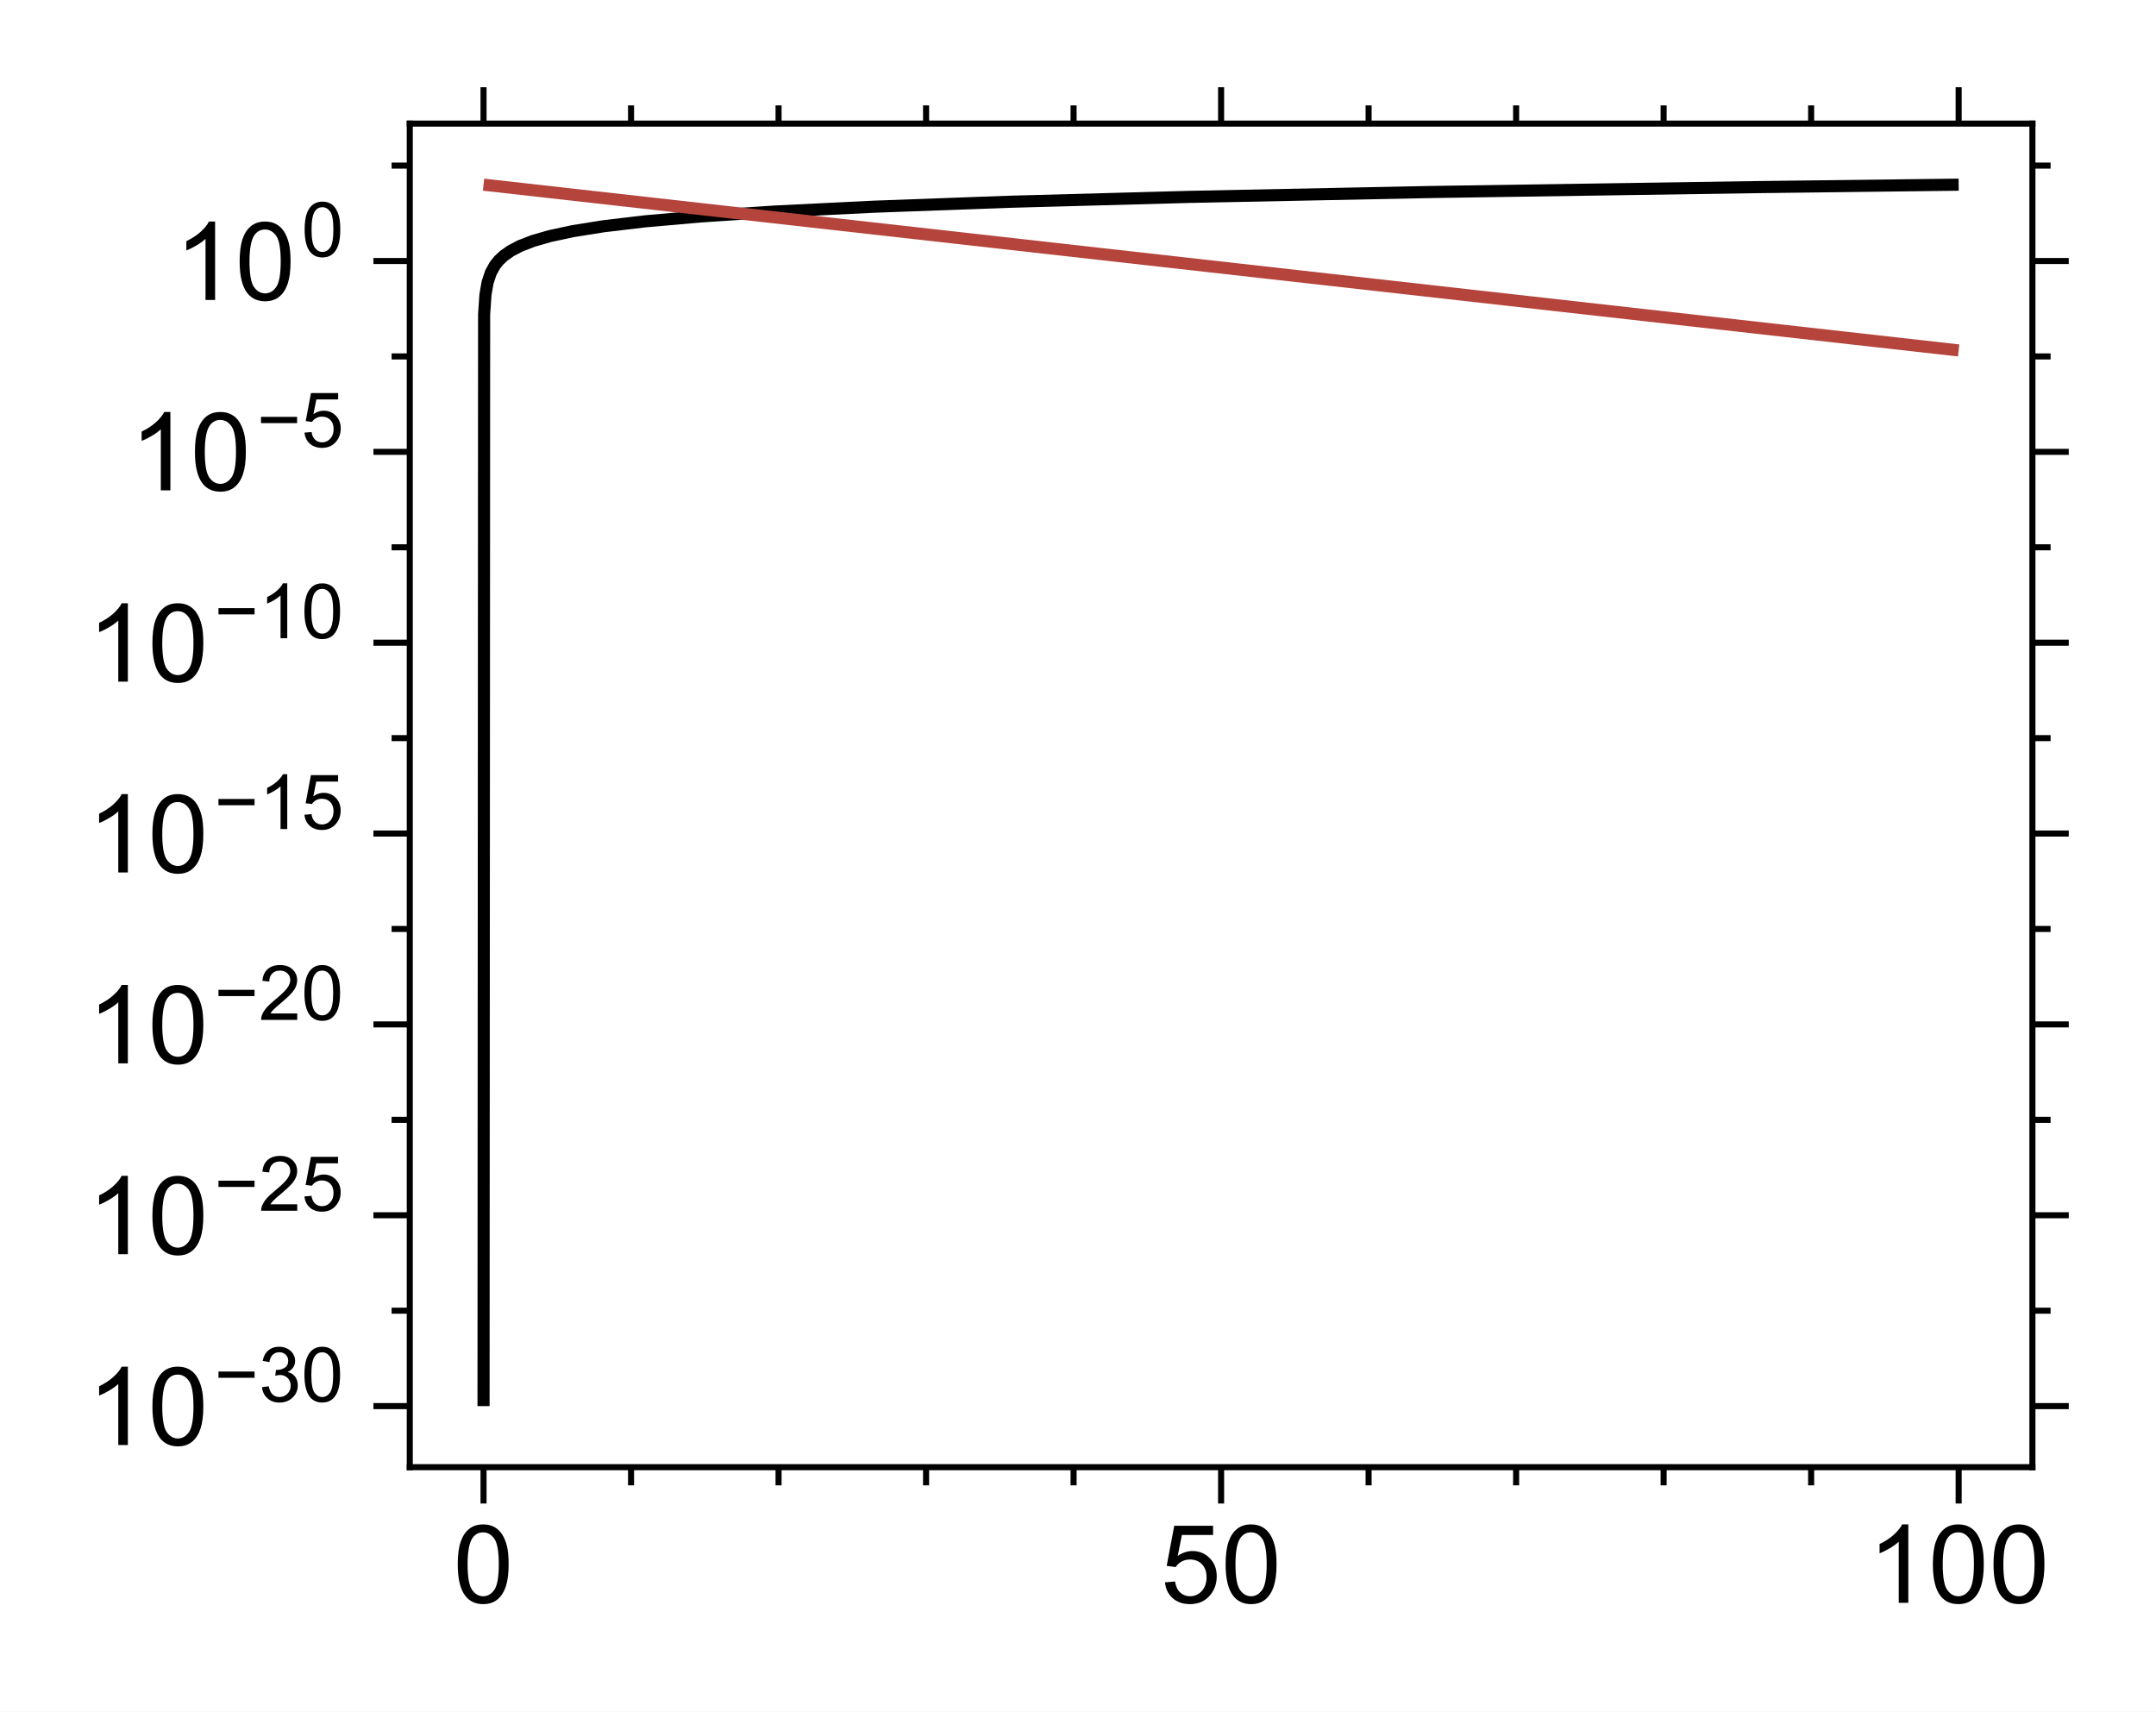
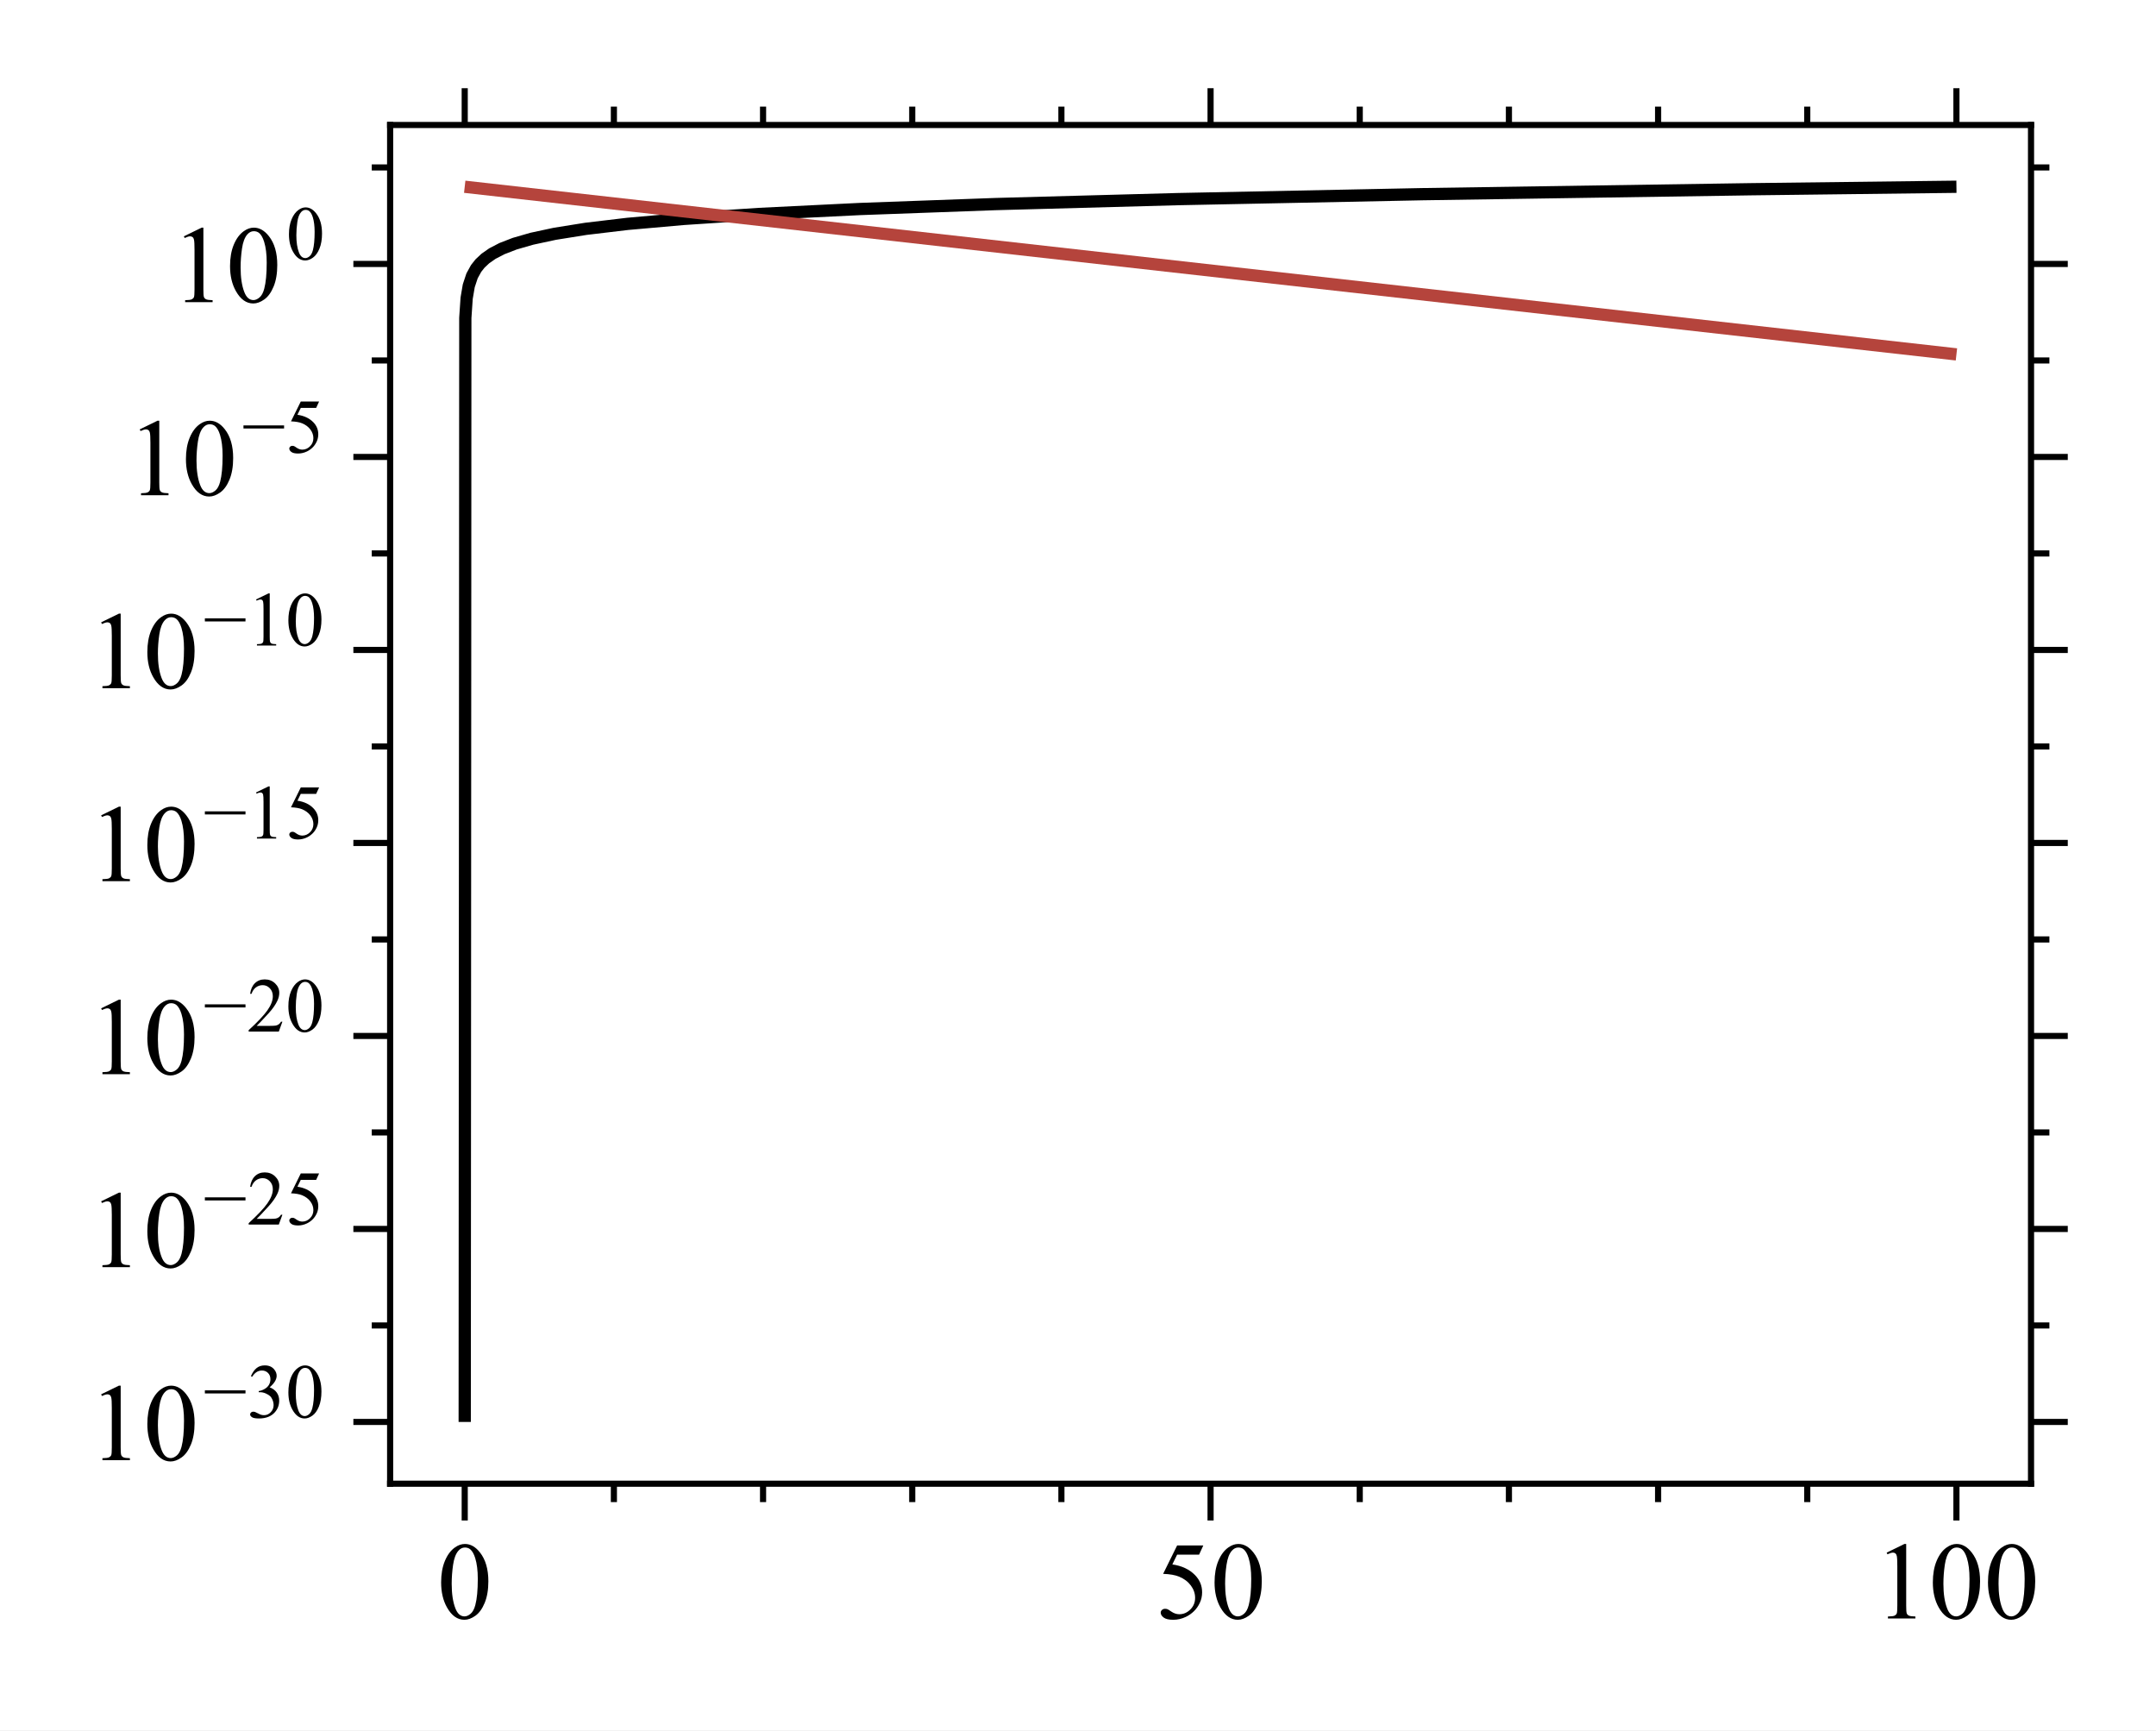
- <svg xmlns="http://www.w3.org/2000/svg" xmlns:xlink="http://www.w3.org/1999/xlink" width="355.88pt" height="282.522pt" viewBox="0 0 355.88 282.522" version="1.1">
+ <svg xmlns="http://www.w3.org/2000/svg" xmlns:xlink="http://www.w3.org/1999/xlink" width="351.92pt" height="282.409pt" viewBox="0 0 351.92 282.409" version="1.1">
  <defs>
    <style type="text/css">*{stroke-linejoin: round; stroke-linecap: butt}</style>
  </defs>
  <g id="figure_1">
    <g id="patch_1">
-       <path d="M 0 282.522  L 355.88 282.522  L 355.88 0  L 0 0  z " style="fill: #ffffff" />
+       <path d="M 0 282.409  L 351.92 282.409  L 351.92 0  L 0 0  z " style="fill: #ffffff" />
    </g>
    <g id="axes_1">
      <g id="patch_2">
-         <path d="M 67.64 242.16  L 335.48 242.16  L 335.48 20.4  L 67.64 20.4  z " style="fill: #ffffff" />
+         <path d="M 63.68 242.16  L 331.52 242.16  L 331.52 20.4  L 63.68 20.4  z " style="fill: #ffffff" />
      </g>
      <g id="matplotlib.axis_1">
        <g id="xtick_1">
          <g id="line2d_1">
            <defs>
-               <path id="m0bfc98e744" d="M 0 0  L 0 6  " style="stroke: #000000" />
-             </defs>
-             <g>
-               <use xlink:href="#m0bfc98e744" x="79.815" y="242.16" style="fill-opacity: 0; stroke: #000000" />
+               <path id="me5c724bb03" d="M 0 0  L 0 6  " style="stroke: #000000" />
+             </defs>
+             <g>
+               <use xlink:href="#me5c724bb03" x="75.855" y="242.16" style="fill-opacity: 0; stroke: #000000" />
            </g>
          </g>
          <g id="line2d_2">
            <defs>
-               <path id="m2dacf9673a" d="M 0 0  L 0 -6  " style="stroke: #000000" />
-             </defs>
-             <g>
-               <use xlink:href="#m2dacf9673a" x="79.815" y="20.4" style="fill-opacity: 0; stroke: #000000" />
+               <path id="m08c241d693" d="M 0 0  L 0 -6  " style="stroke: #000000" />
+             </defs>
+             <g>
+               <use xlink:href="#m08c241d693" x="75.855" y="20.4" style="fill-opacity: 0; stroke: #000000" />
            </g>
          </g>
          <g id="text_1">
-             <g transform="translate(74.8097 264.5441) scale(0.18 -0.18)">
+             <g transform="translate(71.35455 264.1587) scale(0.18 -0.18)">
              <defs>
-                 <path id="ArialMT-30" d="M 266 2259  Q 266 3072 433 3567  Q 600 4063 929 4331  Q 1259 4600 1759 4600  Q 2128 4600 2406 4451  Q 2684 4303 2865 4023  Q 3047 3744 3150 3342  Q 3253 2941 3253 2259  Q 3253 1453 3087 958  Q 2922 463 2592 192  Q 2263 -78 1759 -78  Q 1097 -78 719 397  Q 266 969 266 2259  z M 844 2259  Q 844 1131 1108 757  Q 1372 384 1759 384  Q 2147 384 2411 759  Q 2675 1134 2675 2259  Q 2675 3391 2411 3762  Q 2147 4134 1753 4134  Q 1366 4134 1134 3806  Q 844 3388 844 2259  z " transform="scale(0.015625)" />
+                 <path id="TimesNewRomanPSMT-30" d="M 231 2094  Q 231 2819 450 3342  Q 669 3866 1031 4122  Q 1313 4325 1613 4325  Q 2100 4325 2488 3828  Q 2972 3213 2972 2159  Q 2972 1422 2759 906  Q 2547 391 2217 158  Q 1888 -75 1581 -75  Q 975 -75 572 641  Q 231 1244 231 2094  z M 844 2016  Q 844 1141 1059 588  Q 1238 122 1591 122  Q 1759 122 1940 273  Q 2122 425 2216 781  Q 2359 1319 2359 2297  Q 2359 3022 2209 3506  Q 2097 3866 1919 4016  Q 1791 4119 1609 4119  Q 1397 4119 1231 3928  Q 1006 3669 925 3112  Q 844 2556 844 2016  z " transform="scale(0.015625)" />
              </defs>
-               <use xlink:href="#ArialMT-30" />
+               <use xlink:href="#TimesNewRomanPSMT-30" />
            </g>
          </g>
        </g>
        <g id="xtick_2">
          <g id="line2d_3">
            <g>
-               <use xlink:href="#m0bfc98e744" x="201.56" y="242.16" style="fill-opacity: 0; stroke: #000000" />
+               <use xlink:href="#me5c724bb03" x="197.6" y="242.16" style="fill-opacity: 0; stroke: #000000" />
            </g>
          </g>
          <g id="line2d_4">
            <g>
-               <use xlink:href="#m2dacf9673a" x="201.56" y="20.4" style="fill-opacity: 0; stroke: #000000" />
+               <use xlink:href="#m08c241d693" x="197.6" y="20.4" style="fill-opacity: 0; stroke: #000000" />
            </g>
          </g>
          <g id="text_2">
-             <g transform="translate(191.5503 264.5441) scale(0.18 -0.18)">
+             <g transform="translate(188.6 264.1587) scale(0.18 -0.18)">
              <defs>
-                 <path id="ArialMT-35" d="M 266 1200  L 856 1250  Q 922 819 1161 601  Q 1400 384 1738 384  Q 2144 384 2425 690  Q 2706 997 2706 1503  Q 2706 1984 2436 2262  Q 2166 2541 1728 2541  Q 1456 2541 1237 2417  Q 1019 2294 894 2097  L 366 2166  L 809 4519  L 3088 4519  L 3088 3981  L 1259 3981  L 1013 2750  Q 1425 3038 1878 3038  Q 2478 3038 2890 2622  Q 3303 2206 3303 1553  Q 3303 931 2941 478  Q 2500 -78 1738 -78  Q 1113 -78 717 272  Q 322 622 266 1200  z " transform="scale(0.015625)" />
+                 <path id="TimesNewRomanPSMT-35" d="M 2778 4238  L 2534 3706  L 1259 3706  L 981 3138  Q 1809 3016 2294 2522  Q 2709 2097 2709 1522  Q 2709 1188 2573 903  Q 2438 619 2231 419  Q 2025 219 1772 97  Q 1413 -75 1034 -75  Q 653 -75 479 54  Q 306 184 306 341  Q 306 428 378 495  Q 450 563 559 563  Q 641 563 702 538  Q 763 513 909 409  Q 1144 247 1384 247  Q 1750 247 2026 523  Q 2303 800 2303 1197  Q 2303 1581 2056 1914  Q 1809 2247 1375 2428  Q 1034 2569 447 2591  L 1259 4238  L 2778 4238  z " transform="scale(0.015625)" />
              </defs>
-               <use xlink:href="#ArialMT-35" />
-               <use xlink:href="#ArialMT-30" x="55.615" />
+               <use xlink:href="#TimesNewRomanPSMT-35" />
+               <use xlink:href="#TimesNewRomanPSMT-30" x="50" />
            </g>
          </g>
        </g>
        <g id="xtick_3">
          <g id="line2d_5">
            <g>
-               <use xlink:href="#m0bfc98e744" x="323.305" y="242.16" style="fill-opacity: 0; stroke: #000000" />
+               <use xlink:href="#me5c724bb03" x="319.345" y="242.16" style="fill-opacity: 0; stroke: #000000" />
            </g>
          </g>
          <g id="line2d_6">
            <g>
-               <use xlink:href="#m2dacf9673a" x="323.305" y="20.4" style="fill-opacity: 0; stroke: #000000" />
+               <use xlink:href="#m08c241d693" x="319.345" y="20.4" style="fill-opacity: 0; stroke: #000000" />
            </g>
          </g>
          <g id="text_3">
-             <g transform="translate(308.2909 264.5441) scale(0.18 -0.18)">
+             <g transform="translate(305.8455 264.1587) scale(0.18 -0.18)">
              <defs>
-                 <path id="ArialMT-31" d="M 2384 0  L 1822 0  L 1822 3584  Q 1619 3391 1289 3197  Q 959 3003 697 2906  L 697 3450  Q 1169 3672 1522 3987  Q 1875 4303 2022 4600  L 2384 4600  L 2384 0  z " transform="scale(0.015625)" />
+                 <path id="TimesNewRomanPSMT-31" d="M 750 3822  L 1781 4325  L 1884 4325  L 1884 747  Q 1884 391 1914 303  Q 1944 216 2037 169  Q 2131 122 2419 116  L 2419 0  L 825 0  L 825 116  Q 1125 122 1212 167  Q 1300 213 1334 289  Q 1369 366 1369 747  L 1369 3034  Q 1369 3497 1338 3628  Q 1316 3728 1258 3775  Q 1200 3822 1119 3822  Q 1003 3822 797 3725  L 750 3822  z " transform="scale(0.015625)" />
              </defs>
-               <use xlink:href="#ArialMT-31" />
-               <use xlink:href="#ArialMT-30" x="55.615" />
-               <use xlink:href="#ArialMT-30" x="111.23" />
+               <use xlink:href="#TimesNewRomanPSMT-31" />
+               <use xlink:href="#TimesNewRomanPSMT-30" x="50" />
+               <use xlink:href="#TimesNewRomanPSMT-30" x="100" />
            </g>
          </g>
        </g>
        <g id="xtick_4">
          <g id="line2d_7">
            <defs>
-               <path id="m14ccd80a51" d="M 0 0  L 0 3  " style="stroke: #000000" />
-             </defs>
-             <g>
-               <use xlink:href="#m14ccd80a51" x="104.164" y="242.16" style="fill-opacity: 0; stroke: #000000" />
+               <path id="m6da4730069" d="M 0 0  L 0 3  " style="stroke: #000000" />
+             </defs>
+             <g>
+               <use xlink:href="#m6da4730069" x="100.204" y="242.16" style="fill-opacity: 0; stroke: #000000" />
            </g>
          </g>
          <g id="line2d_8">
            <defs>
-               <path id="m353b7abf58" d="M 0 0  L 0 -3  " style="stroke: #000000" />
-             </defs>
-             <g>
-               <use xlink:href="#m353b7abf58" x="104.164" y="20.4" style="fill-opacity: 0; stroke: #000000" />
+               <path id="m68d453f6b1" d="M 0 0  L 0 -3  " style="stroke: #000000" />
+             </defs>
+             <g>
+               <use xlink:href="#m68d453f6b1" x="100.204" y="20.4" style="fill-opacity: 0; stroke: #000000" />
            </g>
          </g>
        </g>
        <g id="xtick_5">
          <g id="line2d_9">
            <g>
-               <use xlink:href="#m14ccd80a51" x="128.513" y="242.16" style="fill-opacity: 0; stroke: #000000" />
+               <use xlink:href="#m6da4730069" x="124.553" y="242.16" style="fill-opacity: 0; stroke: #000000" />
            </g>
          </g>
          <g id="line2d_10">
            <g>
-               <use xlink:href="#m353b7abf58" x="128.513" y="20.4" style="fill-opacity: 0; stroke: #000000" />
+               <use xlink:href="#m68d453f6b1" x="124.553" y="20.4" style="fill-opacity: 0; stroke: #000000" />
            </g>
          </g>
        </g>
        <g id="xtick_6">
          <g id="line2d_11">
            <g>
-               <use xlink:href="#m14ccd80a51" x="152.862" y="242.16" style="fill-opacity: 0; stroke: #000000" />
+               <use xlink:href="#m6da4730069" x="148.902" y="242.16" style="fill-opacity: 0; stroke: #000000" />
            </g>
          </g>
          <g id="line2d_12">
            <g>
-               <use xlink:href="#m353b7abf58" x="152.862" y="20.4" style="fill-opacity: 0; stroke: #000000" />
+               <use xlink:href="#m68d453f6b1" x="148.902" y="20.4" style="fill-opacity: 0; stroke: #000000" />
            </g>
          </g>
        </g>
        <g id="xtick_7">
          <g id="line2d_13">
            <g>
-               <use xlink:href="#m14ccd80a51" x="177.211" y="242.16" style="fill-opacity: 0; stroke: #000000" />
+               <use xlink:href="#m6da4730069" x="173.251" y="242.16" style="fill-opacity: 0; stroke: #000000" />
            </g>
          </g>
          <g id="line2d_14">
            <g>
-               <use xlink:href="#m353b7abf58" x="177.211" y="20.4" style="fill-opacity: 0; stroke: #000000" />
+               <use xlink:href="#m68d453f6b1" x="173.251" y="20.4" style="fill-opacity: 0; stroke: #000000" />
            </g>
          </g>
        </g>
        <g id="xtick_8">
          <g id="line2d_15">
            <g>
-               <use xlink:href="#m14ccd80a51" x="225.909" y="242.16" style="fill-opacity: 0; stroke: #000000" />
+               <use xlink:href="#m6da4730069" x="221.949" y="242.16" style="fill-opacity: 0; stroke: #000000" />
            </g>
          </g>
          <g id="line2d_16">
            <g>
-               <use xlink:href="#m353b7abf58" x="225.909" y="20.4" style="fill-opacity: 0; stroke: #000000" />
+               <use xlink:href="#m68d453f6b1" x="221.949" y="20.4" style="fill-opacity: 0; stroke: #000000" />
            </g>
          </g>
        </g>
        <g id="xtick_9">
          <g id="line2d_17">
            <g>
-               <use xlink:href="#m14ccd80a51" x="250.258" y="242.16" style="fill-opacity: 0; stroke: #000000" />
+               <use xlink:href="#m6da4730069" x="246.298" y="242.16" style="fill-opacity: 0; stroke: #000000" />
            </g>
          </g>
          <g id="line2d_18">
            <g>
-               <use xlink:href="#m353b7abf58" x="250.258" y="20.4" style="fill-opacity: 0; stroke: #000000" />
+               <use xlink:href="#m68d453f6b1" x="246.298" y="20.4" style="fill-opacity: 0; stroke: #000000" />
            </g>
          </g>
        </g>
        <g id="xtick_10">
          <g id="line2d_19">
            <g>
-               <use xlink:href="#m14ccd80a51" x="274.607" y="242.16" style="fill-opacity: 0; stroke: #000000" />
+               <use xlink:href="#m6da4730069" x="270.647" y="242.16" style="fill-opacity: 0; stroke: #000000" />
            </g>
          </g>
          <g id="line2d_20">
            <g>
-               <use xlink:href="#m353b7abf58" x="274.607" y="20.4" style="fill-opacity: 0; stroke: #000000" />
+               <use xlink:href="#m68d453f6b1" x="270.647" y="20.4" style="fill-opacity: 0; stroke: #000000" />
            </g>
          </g>
        </g>
        <g id="xtick_11">
          <g id="line2d_21">
            <g>
-               <use xlink:href="#m14ccd80a51" x="298.956" y="242.16" style="fill-opacity: 0; stroke: #000000" />
+               <use xlink:href="#m6da4730069" x="294.996" y="242.16" style="fill-opacity: 0; stroke: #000000" />
            </g>
          </g>
          <g id="line2d_22">
            <g>
-               <use xlink:href="#m353b7abf58" x="298.956" y="20.4" style="fill-opacity: 0; stroke: #000000" />
+               <use xlink:href="#m68d453f6b1" x="294.996" y="20.4" style="fill-opacity: 0; stroke: #000000" />
            </g>
          </g>
        </g>
      </g>
      <g id="matplotlib.axis_2">
        <g id="ytick_1">
          <g id="line2d_23">
            <defs>
-               <path id="mc9719ac4c3" d="M 0 0  L -6 0  " style="stroke: #000000" />
-             </defs>
-             <g>
-               <use xlink:href="#mc9719ac4c3" x="67.64" y="232.08" style="fill-opacity: 0; stroke: #000000" />
+               <path id="m5968f11971" d="M 0 0  L -6 0  " style="stroke: #000000" />
+             </defs>
+             <g>
+               <use xlink:href="#m5968f11971" x="63.68" y="232.08" style="fill-opacity: 0; stroke: #000000" />
            </g>
          </g>
          <g id="line2d_24">
            <defs>
-               <path id="m06d0f1301e" d="M 0 0  L 6 0  " style="stroke: #000000" />
-             </defs>
-             <g>
-               <use xlink:href="#m06d0f1301e" x="335.48" y="232.08" style="fill-opacity: 0; stroke: #000000" />
+               <path id="mb6e7b3b1b7" d="M 0 0  L 6 0  " style="stroke: #000000" />
+             </defs>
+             <g>
+               <use xlink:href="#mb6e7b3b1b7" x="331.52" y="232.08" style="fill-opacity: 0; stroke: #000000" />
            </g>
          </g>
          <g id="text_4">
-             <g transform="translate(14.4 238.6612) scale(0.18 -0.18)">
+             <g transform="translate(14.4 238.3294) scale(0.18 -0.18)">
              <defs>
-                 <path id="ArialMT-2212" d="M 3381 1997  L 356 1997  L 356 2522  L 3381 2522  L 3381 1997  z " transform="scale(0.015625)" />
-                 <path id="ArialMT-33" d="M 269 1209  L 831 1284  Q 928 806 1161 595  Q 1394 384 1728 384  Q 2125 384 2398 659  Q 2672 934 2672 1341  Q 2672 1728 2419 1979  Q 2166 2231 1775 2231  Q 1616 2231 1378 2169  L 1441 2663  Q 1497 2656 1531 2656  Q 1891 2656 2178 2843  Q 2466 3031 2466 3422  Q 2466 3731 2256 3934  Q 2047 4138 1716 4138  Q 1388 4138 1169 3931  Q 950 3725 888 3313  L 325 3413  Q 428 3978 793 4289  Q 1159 4600 1703 4600  Q 2078 4600 2393 4439  Q 2709 4278 2876 4000  Q 3044 3722 3044 3409  Q 3044 3113 2884 2869  Q 2725 2625 2413 2481  Q 2819 2388 3044 2092  Q 3269 1797 3269 1353  Q 3269 753 2831 336  Q 2394 -81 1725 -81  Q 1122 -81 723 278  Q 325 638 269 1209  z " transform="scale(0.015625)" />
+                 <path id="TimesNewRomanPSMT-2212" d="M 3484 2000  L 116 2000  L 116 2256  L 3484 2256  L 3484 2000  z " transform="scale(0.015625)" />
+                 <path id="TimesNewRomanPSMT-33" d="M 325 3431  Q 506 3859 782 4092  Q 1059 4325 1472 4325  Q 1981 4325 2253 3994  Q 2459 3747 2459 3466  Q 2459 3003 1878 2509  Q 2269 2356 2469 2072  Q 2669 1788 2669 1403  Q 2669 853 2319 450  Q 1863 -75 997 -75  Q 569 -75 414 31  Q 259 138 259 259  Q 259 350 332 419  Q 406 488 509 488  Q 588 488 669 463  Q 722 447 909 348  Q 1097 250 1169 231  Q 1284 197 1416 197  Q 1734 197 1970 444  Q 2206 691 2206 1028  Q 2206 1275 2097 1509  Q 2016 1684 1919 1775  Q 1784 1900 1550 2001  Q 1316 2103 1072 2103  L 972 2103  L 972 2197  Q 1219 2228 1467 2375  Q 1716 2522 1828 2728  Q 1941 2934 1941 3181  Q 1941 3503 1739 3701  Q 1538 3900 1238 3900  Q 753 3900 428 3381  L 325 3431  z " transform="scale(0.015625)" />
              </defs>
-               <use xlink:href="#ArialMT-31" transform="translate(0 0.8625)" />
-               <use xlink:href="#ArialMT-30" transform="translate(55.61523 0.8625)" />
-               <use xlink:href="#ArialMT-2212" transform="translate(116.4575 40.6875) scale(0.7)" />
-               <use xlink:href="#ArialMT-33" transform="translate(157.3364 40.6875) scale(0.7)" />
-               <use xlink:href="#ArialMT-30" transform="translate(196.2671 40.6875) scale(0.7)" />
+               <use xlink:href="#TimesNewRomanPSMT-31" transform="translate(0 0.051562)" />
+               <use xlink:href="#TimesNewRomanPSMT-30" transform="translate(50 0.051562)" />
+               <use xlink:href="#TimesNewRomanPSMT-2212" transform="translate(104.5084 38.69531) scale(0.7)" />
+               <use xlink:href="#TimesNewRomanPSMT-33" transform="translate(143.986 38.69531) scale(0.7)" />
+               <use xlink:href="#TimesNewRomanPSMT-30" transform="translate(178.986 38.69531) scale(0.7)" />
            </g>
          </g>
        </g>
        <g id="ytick_2">
          <g id="line2d_25">
            <g>
-               <use xlink:href="#mc9719ac4c3" x="67.64" y="200.58" style="fill-opacity: 0; stroke: #000000" />
+               <use xlink:href="#m5968f11971" x="63.68" y="200.58" style="fill-opacity: 0; stroke: #000000" />
            </g>
          </g>
          <g id="line2d_26">
            <g>
-               <use xlink:href="#m06d0f1301e" x="335.48" y="200.58" style="fill-opacity: 0; stroke: #000000" />
+               <use xlink:href="#mb6e7b3b1b7" x="331.52" y="200.58" style="fill-opacity: 0; stroke: #000000" />
            </g>
          </g>
          <g id="text_5">
-             <g transform="translate(14.4 207.1612) scale(0.18 -0.18)">
+             <g transform="translate(14.4 206.8294) scale(0.18 -0.18)">
              <defs>
-                 <path id="ArialMT-32" d="M 3222 541  L 3222 0  L 194 0  Q 188 203 259 391  Q 375 700 629 1000  Q 884 1300 1366 1694  Q 2113 2306 2375 2664  Q 2638 3022 2638 3341  Q 2638 3675 2398 3904  Q 2159 4134 1775 4134  Q 1369 4134 1125 3890  Q 881 3647 878 3216  L 300 3275  Q 359 3922 746 4261  Q 1134 4600 1788 4600  Q 2447 4600 2831 4234  Q 3216 3869 3216 3328  Q 3216 3053 3103 2787  Q 2991 2522 2730 2228  Q 2469 1934 1863 1422  Q 1356 997 1212 845  Q 1069 694 975 541  L 3222 541  z " transform="scale(0.015625)" />
+                 <path id="TimesNewRomanPSMT-32" d="M 2934 816  L 2638 0  L 138 0  L 138 116  Q 1241 1122 1691 1759  Q 2141 2397 2141 2925  Q 2141 3328 1894 3587  Q 1647 3847 1303 3847  Q 991 3847 742 3664  Q 494 3481 375 3128  L 259 3128  Q 338 3706 661 4015  Q 984 4325 1469 4325  Q 1984 4325 2329 3994  Q 2675 3663 2675 3213  Q 2675 2891 2525 2569  Q 2294 2063 1775 1497  Q 997 647 803 472  L 1909 472  Q 2247 472 2383 497  Q 2519 522 2628 598  Q 2738 675 2819 816  L 2934 816  z " transform="scale(0.015625)" />
              </defs>
-               <use xlink:href="#ArialMT-31" transform="translate(0 0.8625)" />
-               <use xlink:href="#ArialMT-30" transform="translate(55.61523 0.8625)" />
-               <use xlink:href="#ArialMT-2212" transform="translate(116.4575 40.6875) scale(0.7)" />
-               <use xlink:href="#ArialMT-32" transform="translate(157.3364 40.6875) scale(0.7)" />
-               <use xlink:href="#ArialMT-35" transform="translate(196.2671 40.6875) scale(0.7)" />
+               <use xlink:href="#TimesNewRomanPSMT-31" transform="translate(0 0.051562)" />
+               <use xlink:href="#TimesNewRomanPSMT-30" transform="translate(50 0.051562)" />
+               <use xlink:href="#TimesNewRomanPSMT-2212" transform="translate(104.5084 38.69531) scale(0.7)" />
+               <use xlink:href="#TimesNewRomanPSMT-32" transform="translate(143.986 38.69531) scale(0.7)" />
+               <use xlink:href="#TimesNewRomanPSMT-35" transform="translate(178.986 38.69531) scale(0.7)" />
            </g>
          </g>
        </g>
        <g id="ytick_3">
          <g id="line2d_27">
            <g>
-               <use xlink:href="#mc9719ac4c3" x="67.64" y="169.08" style="fill-opacity: 0; stroke: #000000" />
+               <use xlink:href="#m5968f11971" x="63.68" y="169.08" style="fill-opacity: 0; stroke: #000000" />
            </g>
          </g>
          <g id="line2d_28">
            <g>
-               <use xlink:href="#m06d0f1301e" x="335.48" y="169.08" style="fill-opacity: 0; stroke: #000000" />
+               <use xlink:href="#mb6e7b3b1b7" x="331.52" y="169.08" style="fill-opacity: 0; stroke: #000000" />
            </g>
          </g>
          <g id="text_6">
-             <g transform="translate(14.4 175.6612) scale(0.18 -0.18)">
-               <use xlink:href="#ArialMT-31" transform="translate(0 0.8625)" />
-               <use xlink:href="#ArialMT-30" transform="translate(55.61523 0.8625)" />
-               <use xlink:href="#ArialMT-2212" transform="translate(116.4575 40.6875) scale(0.7)" />
-               <use xlink:href="#ArialMT-32" transform="translate(157.3364 40.6875) scale(0.7)" />
-               <use xlink:href="#ArialMT-30" transform="translate(196.2671 40.6875) scale(0.7)" />
+             <g transform="translate(14.4 175.3294) scale(0.18 -0.18)">
+               <use xlink:href="#TimesNewRomanPSMT-31" transform="translate(0 0.051562)" />
+               <use xlink:href="#TimesNewRomanPSMT-30" transform="translate(50 0.051562)" />
+               <use xlink:href="#TimesNewRomanPSMT-2212" transform="translate(104.5084 38.69531) scale(0.7)" />
+               <use xlink:href="#TimesNewRomanPSMT-32" transform="translate(143.986 38.69531) scale(0.7)" />
+               <use xlink:href="#TimesNewRomanPSMT-30" transform="translate(178.986 38.69531) scale(0.7)" />
            </g>
          </g>
        </g>
        <g id="ytick_4">
          <g id="line2d_29">
            <g>
-               <use xlink:href="#mc9719ac4c3" x="67.64" y="137.58" style="fill-opacity: 0; stroke: #000000" />
+               <use xlink:href="#m5968f11971" x="63.68" y="137.58" style="fill-opacity: 0; stroke: #000000" />
            </g>
          </g>
          <g id="line2d_30">
            <g>
-               <use xlink:href="#m06d0f1301e" x="335.48" y="137.58" style="fill-opacity: 0; stroke: #000000" />
+               <use xlink:href="#mb6e7b3b1b7" x="331.52" y="137.58" style="fill-opacity: 0; stroke: #000000" />
            </g>
          </g>
          <g id="text_7">
-             <g transform="translate(14.4 144.1612) scale(0.18 -0.18)">
-               <use xlink:href="#ArialMT-31" transform="translate(0 0.8625)" />
-               <use xlink:href="#ArialMT-30" transform="translate(55.61523 0.8625)" />
-               <use xlink:href="#ArialMT-2212" transform="translate(116.4575 40.6875) scale(0.7)" />
-               <use xlink:href="#ArialMT-31" transform="translate(157.3364 40.6875) scale(0.7)" />
-               <use xlink:href="#ArialMT-35" transform="translate(196.2671 40.6875) scale(0.7)" />
+             <g transform="translate(14.4 143.8294) scale(0.18 -0.18)">
+               <use xlink:href="#TimesNewRomanPSMT-31" transform="translate(0 0.051562)" />
+               <use xlink:href="#TimesNewRomanPSMT-30" transform="translate(50 0.051562)" />
+               <use xlink:href="#TimesNewRomanPSMT-2212" transform="translate(104.5084 38.69531) scale(0.7)" />
+               <use xlink:href="#TimesNewRomanPSMT-31" transform="translate(143.986 38.69531) scale(0.7)" />
+               <use xlink:href="#TimesNewRomanPSMT-35" transform="translate(178.986 38.69531) scale(0.7)" />
            </g>
          </g>
        </g>
        <g id="ytick_5">
          <g id="line2d_31">
            <g>
-               <use xlink:href="#mc9719ac4c3" x="67.64" y="106.08" style="fill-opacity: 0; stroke: #000000" />
+               <use xlink:href="#m5968f11971" x="63.68" y="106.08" style="fill-opacity: 0; stroke: #000000" />
            </g>
          </g>
          <g id="line2d_32">
            <g>
-               <use xlink:href="#m06d0f1301e" x="335.48" y="106.08" style="fill-opacity: 0; stroke: #000000" />
+               <use xlink:href="#mb6e7b3b1b7" x="331.52" y="106.08" style="fill-opacity: 0; stroke: #000000" />
            </g>
          </g>
          <g id="text_8">
-             <g transform="translate(14.4 112.6612) scale(0.18 -0.18)">
-               <use xlink:href="#ArialMT-31" transform="translate(0 0.8625)" />
-               <use xlink:href="#ArialMT-30" transform="translate(55.61523 0.8625)" />
-               <use xlink:href="#ArialMT-2212" transform="translate(116.4575 40.6875) scale(0.7)" />
-               <use xlink:href="#ArialMT-31" transform="translate(157.3364 40.6875) scale(0.7)" />
-               <use xlink:href="#ArialMT-30" transform="translate(196.2671 40.6875) scale(0.7)" />
+             <g transform="translate(14.4 112.3294) scale(0.18 -0.18)">
+               <use xlink:href="#TimesNewRomanPSMT-31" transform="translate(0 0.051562)" />
+               <use xlink:href="#TimesNewRomanPSMT-30" transform="translate(50 0.051562)" />
+               <use xlink:href="#TimesNewRomanPSMT-2212" transform="translate(104.5084 38.69531) scale(0.7)" />
+               <use xlink:href="#TimesNewRomanPSMT-31" transform="translate(143.986 38.69531) scale(0.7)" />
+               <use xlink:href="#TimesNewRomanPSMT-30" transform="translate(178.986 38.69531) scale(0.7)" />
            </g>
          </g>
        </g>
        <g id="ytick_6">
          <g id="line2d_33">
            <g>
-               <use xlink:href="#mc9719ac4c3" x="67.64" y="74.58" style="fill-opacity: 0; stroke: #000000" />
+               <use xlink:href="#m5968f11971" x="63.68" y="74.58" style="fill-opacity: 0; stroke: #000000" />
            </g>
          </g>
          <g id="line2d_34">
            <g>
-               <use xlink:href="#m06d0f1301e" x="335.48" y="74.58" style="fill-opacity: 0; stroke: #000000" />
+               <use xlink:href="#mb6e7b3b1b7" x="331.52" y="74.58" style="fill-opacity: 0; stroke: #000000" />
            </g>
          </g>
          <g id="text_9">
-             <g transform="translate(21.42 81.07125) scale(0.18 -0.18)">
-               <use xlink:href="#ArialMT-31" transform="translate(0 0.748437)" />
-               <use xlink:href="#ArialMT-30" transform="translate(55.61523 0.748437)" />
-               <use xlink:href="#ArialMT-2212" transform="translate(116.4575 40.57344) scale(0.7)" />
-               <use xlink:href="#ArialMT-35" transform="translate(157.3364 40.57344) scale(0.7)" />
+             <g transform="translate(20.7 80.82937) scale(0.18 -0.18)">
+               <use xlink:href="#TimesNewRomanPSMT-31" transform="translate(0 0.003125)" />
+               <use xlink:href="#TimesNewRomanPSMT-30" transform="translate(50 0.003125)" />
+               <use xlink:href="#TimesNewRomanPSMT-2212" transform="translate(104.5084 38.64688) scale(0.7)" />
+               <use xlink:href="#TimesNewRomanPSMT-35" transform="translate(143.986 38.64688) scale(0.7)" />
            </g>
          </g>
        </g>
        <g id="ytick_7">
          <g id="line2d_35">
            <g>
-               <use xlink:href="#mc9719ac4c3" x="67.64" y="43.08" style="fill-opacity: 0; stroke: #000000" />
+               <use xlink:href="#m5968f11971" x="63.68" y="43.08" style="fill-opacity: 0; stroke: #000000" />
            </g>
          </g>
          <g id="line2d_36">
            <g>
-               <use xlink:href="#m06d0f1301e" x="335.48" y="43.08" style="fill-opacity: 0; stroke: #000000" />
+               <use xlink:href="#mb6e7b3b1b7" x="331.52" y="43.08" style="fill-opacity: 0; stroke: #000000" />
            </g>
          </g>
          <g id="text_10">
-             <g transform="translate(28.8 49.66125) scale(0.18 -0.18)">
-               <use xlink:href="#ArialMT-31" transform="translate(0 0.8625)" />
-               <use xlink:href="#ArialMT-30" transform="translate(55.61523 0.8625)" />
-               <use xlink:href="#ArialMT-30" transform="translate(116.4575 40.6875) scale(0.7)" />
+             <g transform="translate(27.9 49.32937) scale(0.18 -0.18)">
+               <use xlink:href="#TimesNewRomanPSMT-31" transform="translate(0 0.051562)" />
+               <use xlink:href="#TimesNewRomanPSMT-30" transform="translate(50 0.051562)" />
+               <use xlink:href="#TimesNewRomanPSMT-30" transform="translate(104.5084 38.69531) scale(0.7)" />
            </g>
          </g>
        </g>
        <g id="ytick_8">
          <g id="line2d_37">
            <defs>
-               <path id="m728f24c4a0" d="M 0 0  L -3 0  " style="stroke: #000000" />
-             </defs>
-             <g>
-               <use xlink:href="#m728f24c4a0" x="67.64" y="216.33" style="fill-opacity: 0; stroke: #000000" />
+               <path id="m429c24be08" d="M 0 0  L -3 0  " style="stroke: #000000" />
+             </defs>
+             <g>
+               <use xlink:href="#m429c24be08" x="63.68" y="216.33" style="fill-opacity: 0; stroke: #000000" />
            </g>
          </g>
          <g id="line2d_38">
            <defs>
-               <path id="m4b707b6f40" d="M 0 0  L 3 0  " style="stroke: #000000" />
-             </defs>
-             <g>
-               <use xlink:href="#m4b707b6f40" x="335.48" y="216.33" style="fill-opacity: 0; stroke: #000000" />
+               <path id="m932bebfcd5" d="M 0 0  L 3 0  " style="stroke: #000000" />
+             </defs>
+             <g>
+               <use xlink:href="#m932bebfcd5" x="331.52" y="216.33" style="fill-opacity: 0; stroke: #000000" />
            </g>
          </g>
        </g>
        <g id="ytick_9">
          <g id="line2d_39">
            <g>
-               <use xlink:href="#m728f24c4a0" x="67.64" y="184.83" style="fill-opacity: 0; stroke: #000000" />
+               <use xlink:href="#m429c24be08" x="63.68" y="184.83" style="fill-opacity: 0; stroke: #000000" />
            </g>
          </g>
          <g id="line2d_40">
            <g>
-               <use xlink:href="#m4b707b6f40" x="335.48" y="184.83" style="fill-opacity: 0; stroke: #000000" />
+               <use xlink:href="#m932bebfcd5" x="331.52" y="184.83" style="fill-opacity: 0; stroke: #000000" />
            </g>
          </g>
        </g>
        <g id="ytick_10">
          <g id="line2d_41">
            <g>
-               <use xlink:href="#m728f24c4a0" x="67.64" y="153.33" style="fill-opacity: 0; stroke: #000000" />
+               <use xlink:href="#m429c24be08" x="63.68" y="153.33" style="fill-opacity: 0; stroke: #000000" />
            </g>
          </g>
          <g id="line2d_42">
            <g>
-               <use xlink:href="#m4b707b6f40" x="335.48" y="153.33" style="fill-opacity: 0; stroke: #000000" />
+               <use xlink:href="#m932bebfcd5" x="331.52" y="153.33" style="fill-opacity: 0; stroke: #000000" />
            </g>
          </g>
        </g>
        <g id="ytick_11">
          <g id="line2d_43">
            <g>
-               <use xlink:href="#m728f24c4a0" x="67.64" y="121.83" style="fill-opacity: 0; stroke: #000000" />
+               <use xlink:href="#m429c24be08" x="63.68" y="121.83" style="fill-opacity: 0; stroke: #000000" />
            </g>
          </g>
          <g id="line2d_44">
            <g>
-               <use xlink:href="#m4b707b6f40" x="335.48" y="121.83" style="fill-opacity: 0; stroke: #000000" />
+               <use xlink:href="#m932bebfcd5" x="331.52" y="121.83" style="fill-opacity: 0; stroke: #000000" />
            </g>
          </g>
        </g>
        <g id="ytick_12">
          <g id="line2d_45">
            <g>
-               <use xlink:href="#m728f24c4a0" x="67.64" y="90.33" style="fill-opacity: 0; stroke: #000000" />
+               <use xlink:href="#m429c24be08" x="63.68" y="90.33" style="fill-opacity: 0; stroke: #000000" />
            </g>
          </g>
          <g id="line2d_46">
            <g>
-               <use xlink:href="#m4b707b6f40" x="335.48" y="90.33" style="fill-opacity: 0; stroke: #000000" />
+               <use xlink:href="#m932bebfcd5" x="331.52" y="90.33" style="fill-opacity: 0; stroke: #000000" />
            </g>
          </g>
        </g>
        <g id="ytick_13">
          <g id="line2d_47">
            <g>
-               <use xlink:href="#m728f24c4a0" x="67.64" y="58.83" style="fill-opacity: 0; stroke: #000000" />
+               <use xlink:href="#m429c24be08" x="63.68" y="58.83" style="fill-opacity: 0; stroke: #000000" />
            </g>
          </g>
          <g id="line2d_48">
            <g>
-               <use xlink:href="#m4b707b6f40" x="335.48" y="58.83" style="fill-opacity: 0; stroke: #000000" />
+               <use xlink:href="#m932bebfcd5" x="331.52" y="58.83" style="fill-opacity: 0; stroke: #000000" />
            </g>
          </g>
        </g>
        <g id="ytick_14">
          <g id="line2d_49">
            <g>
-               <use xlink:href="#m728f24c4a0" x="67.64" y="27.33" style="fill-opacity: 0; stroke: #000000" />
+               <use xlink:href="#m429c24be08" x="63.68" y="27.33" style="fill-opacity: 0; stroke: #000000" />
            </g>
          </g>
          <g id="line2d_50">
            <g>
-               <use xlink:href="#m4b707b6f40" x="335.48" y="27.33" style="fill-opacity: 0; stroke: #000000" />
+               <use xlink:href="#m932bebfcd5" x="331.52" y="27.33" style="fill-opacity: 0; stroke: #000000" />
            </g>
          </g>
        </g>
      </g>
      <g id="line2d_51">
-         <path d="M 79.815 232.08  L 79.912 51.892  L 80.131 48.66  L 80.477 46.64  L 81.011 45.024  L 81.678 43.812  L 82.318 43.004  L 83.178 42.196  L 84.333 41.388  L 85.886 40.58  L 87.972 39.772  L 90.774 38.964  L 94.539 38.156  L 99.598 37.348  L 106.395 36.54  L 115.527 35.732  L 127.796 34.924  L 144.28 34.116  L 166.428 33.308  L 196.185 32.5  L 236.165 31.692  L 289.88 30.884  L 323.305 30.48  L 323.305 30.48  " clip-path="url(#p16bea0933d)" style="fill: none; stroke: #000000; stroke-width: 2" />
+         <path d="M 75.855 232.08  L 75.952 51.892  L 76.171 48.66  L 76.517 46.64  L 77.051 45.024  L 77.718 43.812  L 78.358 43.004  L 79.218 42.196  L 80.373 41.388  L 81.926 40.58  L 84.012 39.772  L 86.814 38.964  L 90.579 38.156  L 95.638 37.348  L 102.435 36.54  L 111.567 35.732  L 123.836 34.924  L 140.32 34.116  L 162.468 33.308  L 192.225 32.5  L 232.205 31.692  L 285.92 30.884  L 319.345 30.48  L 319.345 30.48  " clip-path="url(#pd7138468e4)" style="fill: none; stroke: #000000; stroke-width: 2" />
      </g>
      <g id="line2d_52">
-         <path d="M 79.815 30.48  L 323.305 57.841  L 323.305 57.841  " clip-path="url(#p16bea0933d)" style="fill: none; stroke: #b5443c; stroke-width: 2" />
+         <path d="M 75.855 30.48  L 319.345 57.841  L 319.345 57.841  " clip-path="url(#pd7138468e4)" style="fill: none; stroke: #b5443c; stroke-width: 2" />
      </g>
      <g id="patch_3">
-         <path d="M 67.64 242.16  L 67.64 20.4  " style="fill: none; stroke: #000000; stroke-linejoin: miter; stroke-linecap: square" />
+         <path d="M 63.68 242.16  L 63.68 20.4  " style="fill: none; stroke: #000000; stroke-linejoin: miter; stroke-linecap: square" />
      </g>
      <g id="patch_4">
-         <path d="M 335.48 242.16  L 335.48 20.4  " style="fill: none; stroke: #000000; stroke-linejoin: miter; stroke-linecap: square" />
+         <path d="M 331.52 242.16  L 331.52 20.4  " style="fill: none; stroke: #000000; stroke-linejoin: miter; stroke-linecap: square" />
      </g>
      <g id="patch_5">
-         <path d="M 67.64 242.16  L 335.48 242.16  " style="fill: none; stroke: #000000; stroke-linejoin: miter; stroke-linecap: square" />
+         <path d="M 63.68 242.16  L 331.52 242.16  " style="fill: none; stroke: #000000; stroke-linejoin: miter; stroke-linecap: square" />
      </g>
      <g id="patch_6">
-         <path d="M 67.64 20.4  L 335.48 20.4  " style="fill: none; stroke: #000000; stroke-linejoin: miter; stroke-linecap: square" />
+         <path d="M 63.68 20.4  L 331.52 20.4  " style="fill: none; stroke: #000000; stroke-linejoin: miter; stroke-linecap: square" />
      </g>
    </g>
  </g>
  <defs>
-     <clipPath id="p16bea0933d">
-       <rect x="67.64" y="20.4" width="267.84" height="221.76" />
+     <clipPath id="pd7138468e4">
+       <rect x="63.68" y="20.4" width="267.84" height="221.76" />
    </clipPath>
  </defs>
</svg>
